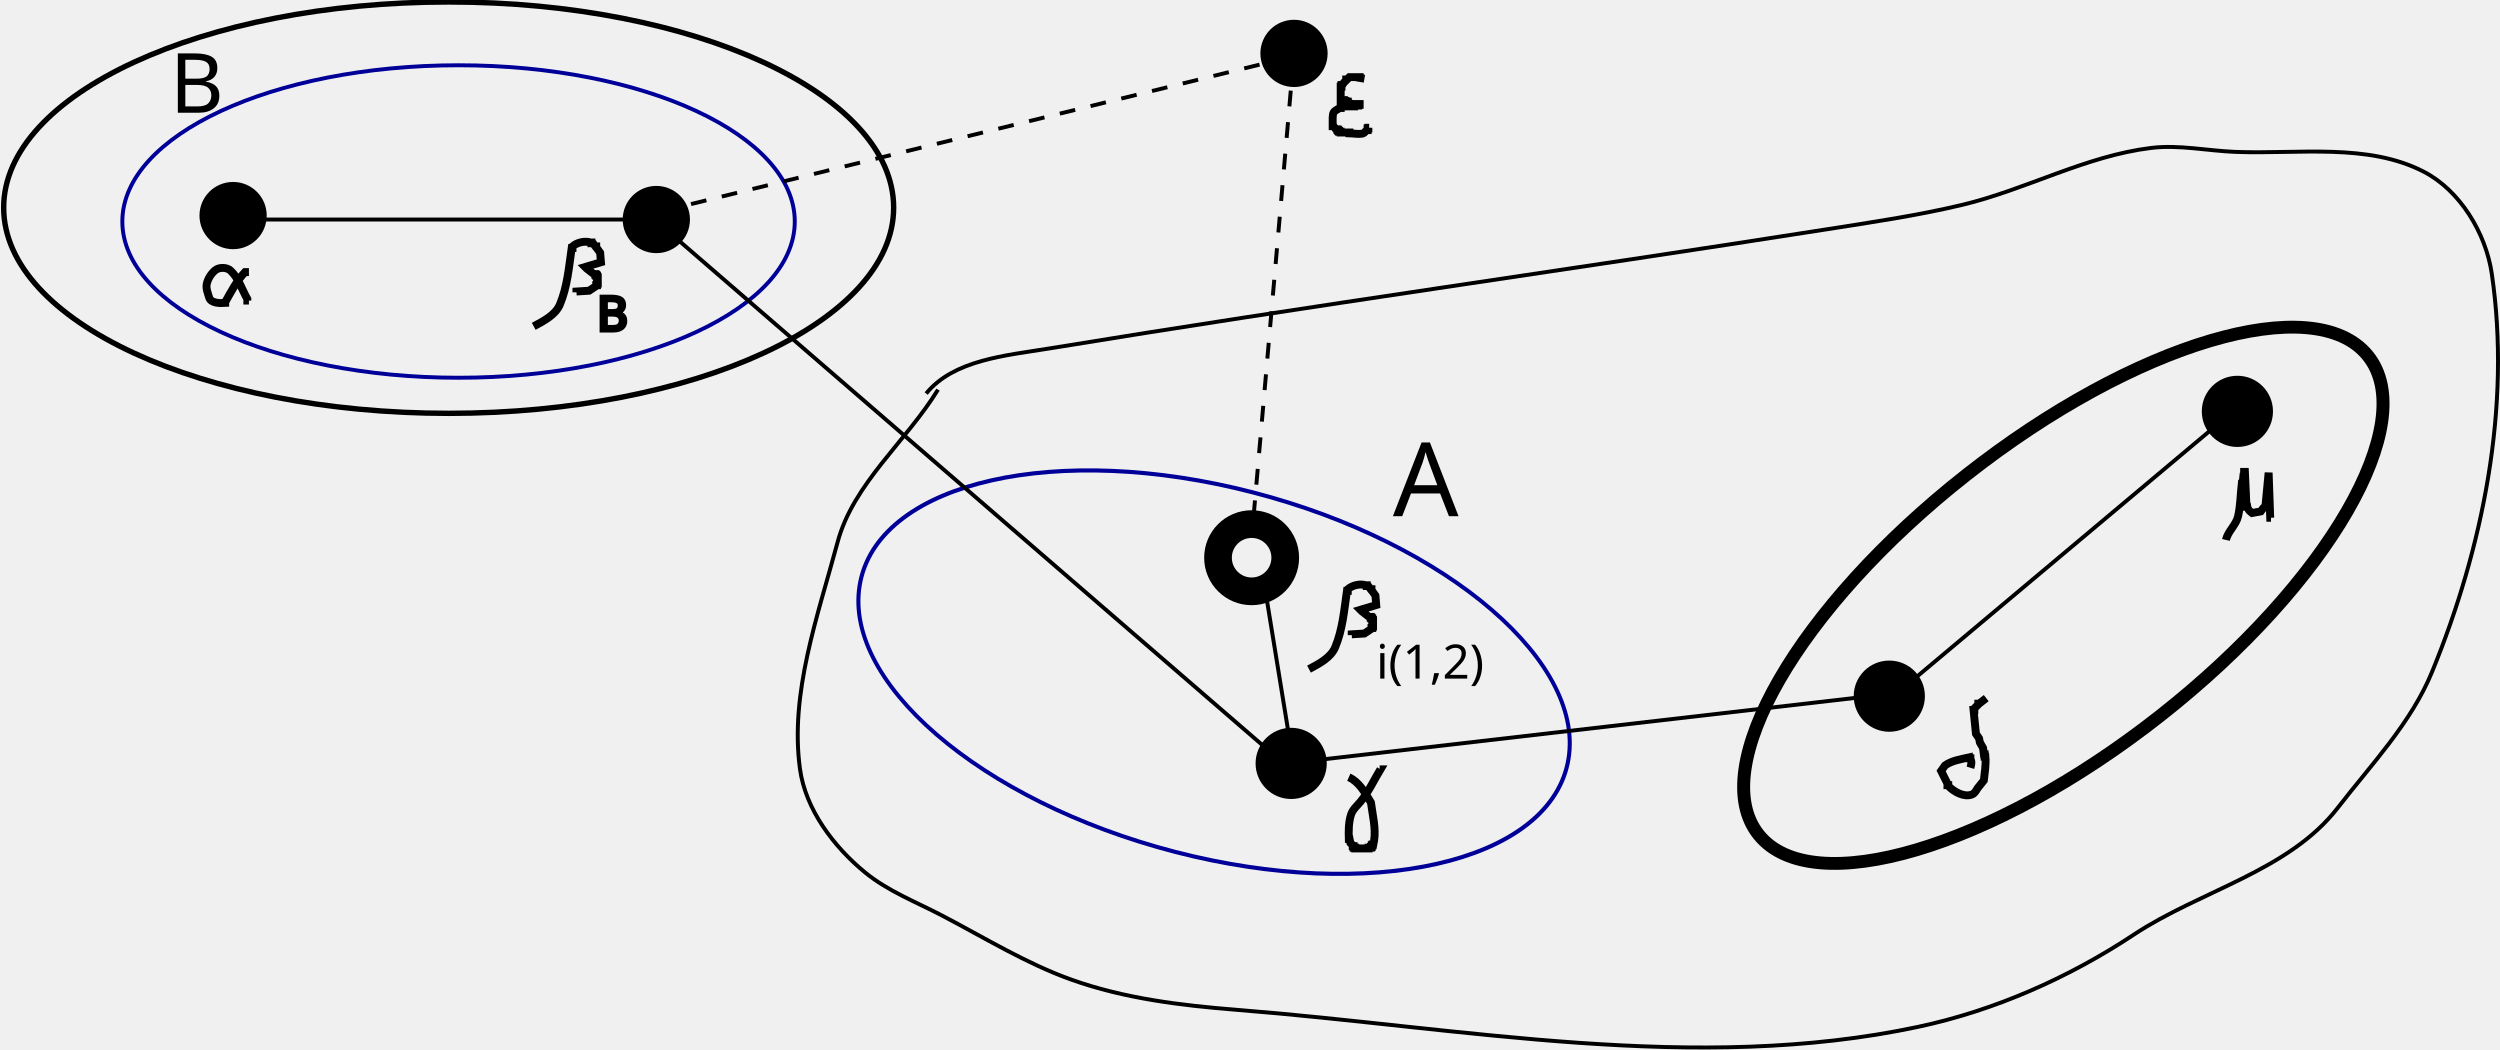
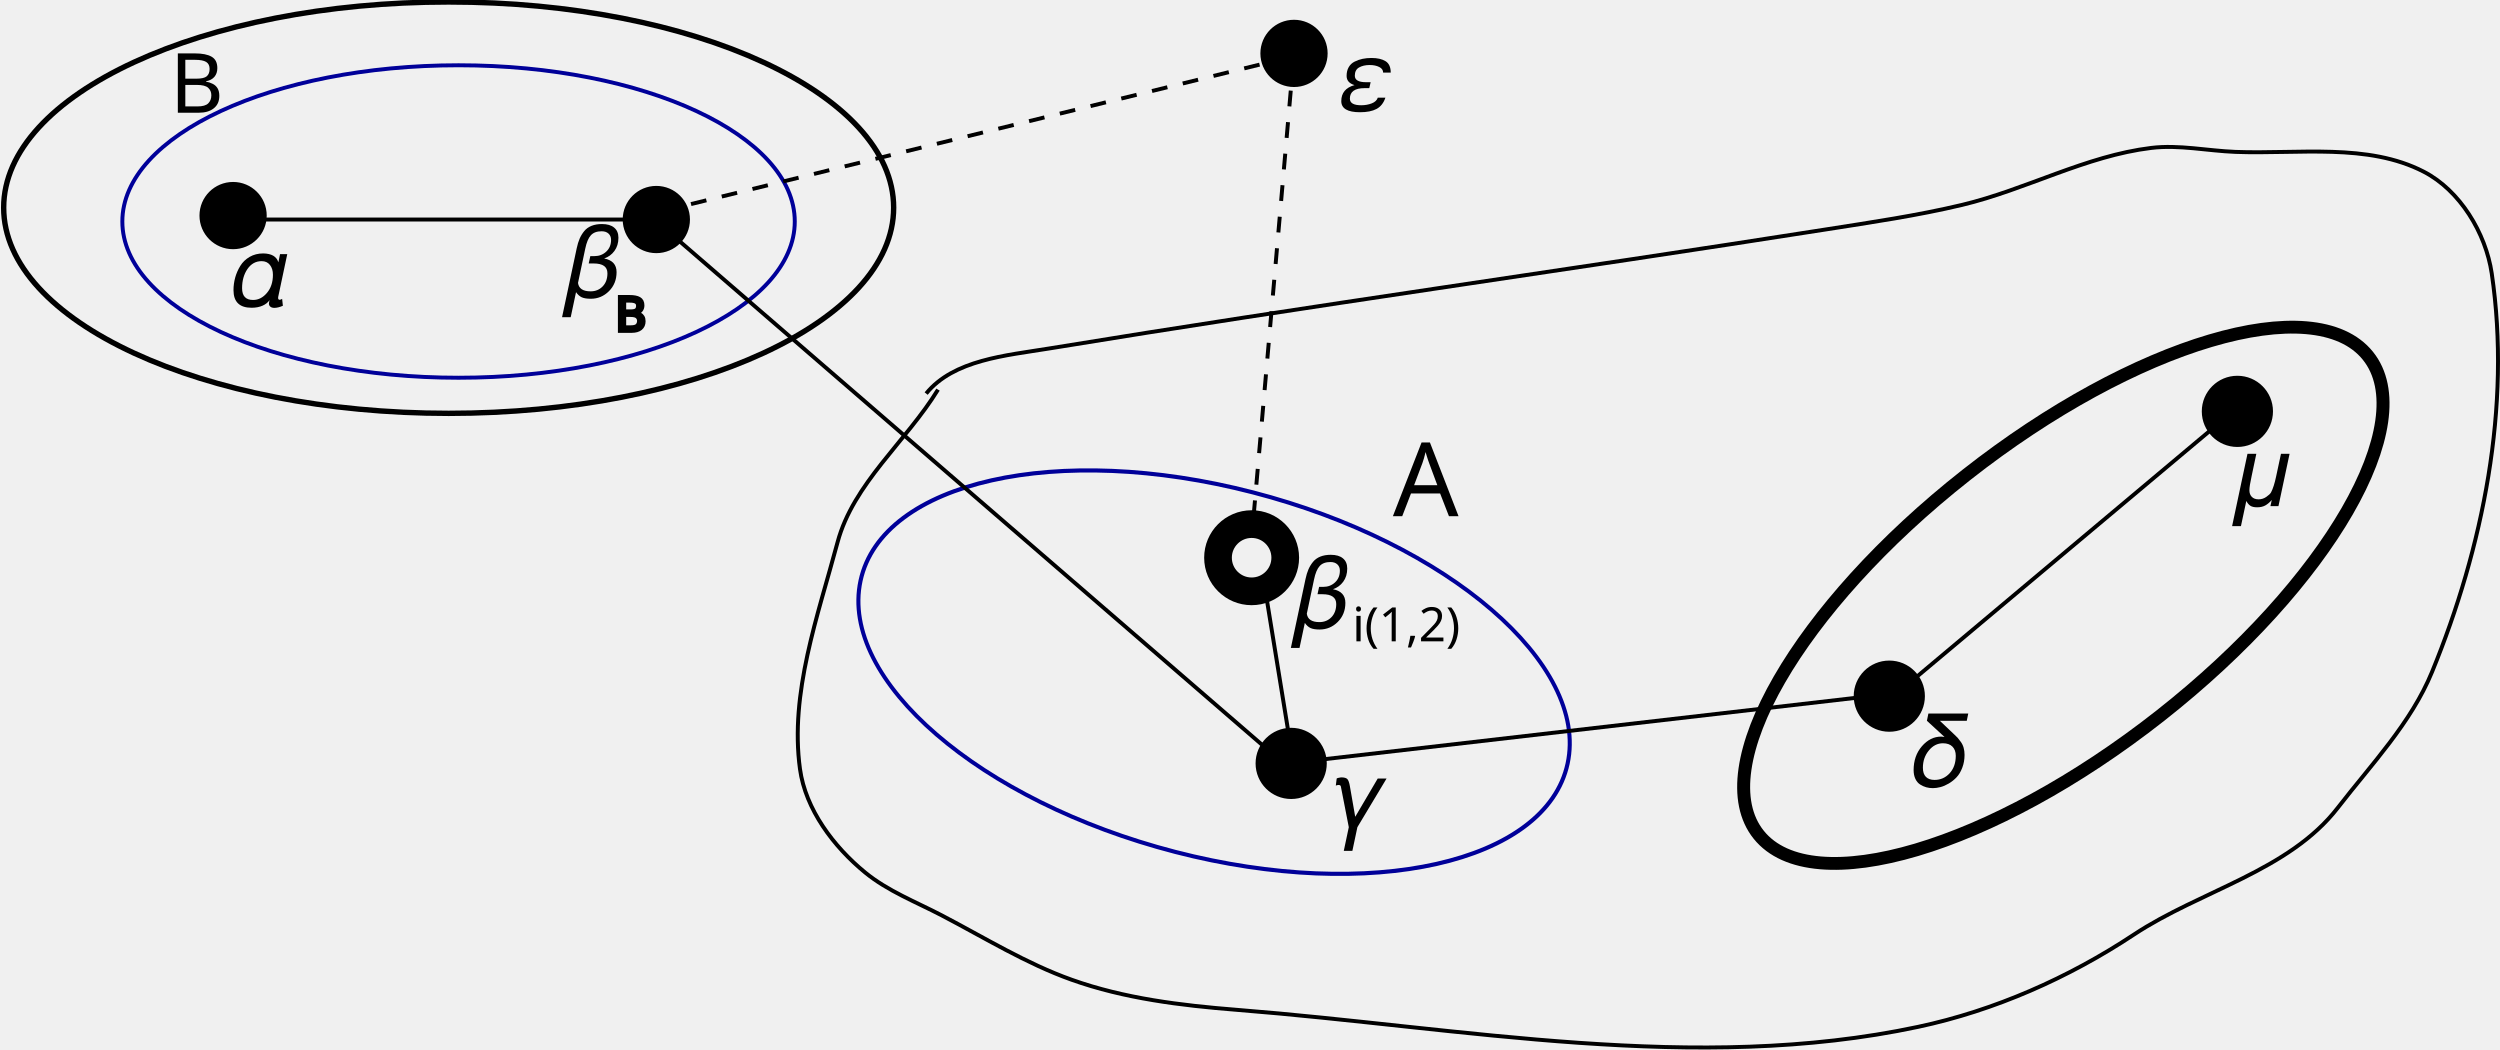
<svg xmlns="http://www.w3.org/2000/svg" version="1.2" viewport-fill="#fff" id="svg3547" width="632.038" height="265.329">
  <defs id="defs3549" />
  <ellipse cx="336.198" cy="87.686" rx="92.321" ry="46.494" transform="matrix(0.9681104,0.2505238,-0.2114351,0.977392,0,0)" id="ellipse3551" style="fill:#ffffff;fill-opacity:0;stroke:#000099;stroke-width:1.039" />
  <ellipse cx="113.43" cy="52.5" rx="112.5" ry="52" id="ellipse3553" style="fill:#ffffff;fill-opacity:0;stroke:#000000;stroke-width:1.364" />
  <ellipse cx="115.93" cy="56" rx="85" ry="39.5" id="ellipse3555" style="fill:#ffffff;fill-opacity:0;stroke:#000099" />
  <ellipse cx="312.088" cy="440.783" rx="97.956" ry="39.082" transform="matrix(0.7860637,-0.6181454,0.6268935,0.7791049,0,0)" id="ellipse3557" style="fill:#ffffff;fill-opacity:0;stroke:#000000;stroke-width:3.261" />
  <line x1="319.93" y1="149.5" x2="326.93" y2="192.5" id="line3559" style="fill:none;stroke:#000000" />
-   <path d="m 62.93,68.796 -1,0 c -2.085,2.202 -3.512,4.958 -5,7.6 l 0,0.2 c -1.415,0.102 -3.64,0.021 -4.04,-1.34 -0.33,-1.124 -0.868,-2.315 -0.62,-3.46 0.287,-1.322 1.084,-2.59 2.12,-3.46 0.996,-0.836 2.95,-0.808 3.9,0.08 2.031,1.897 2.864,4.765 4.24,7.18 l 0,0.4 0.4,0" id="path3561" style="fill:none;stroke:#000000;stroke-width:2" />
-   <path d="m 330.93,169.166 c 2.532,-1.359 5.508,-2.871 6.62,-5.52 1.882,-4.483 2.292,-9.466 2.98,-14.28 l 0.2,0 0,-0.4 c 1.189,-1.024 3.102,-1.466 4.6,-1 l 0.2,0 0,0.2 0.4,0 0.6,0.8 0.2,0 0,0.2 1,1.4 0.2,2.4 -4,1.2 0.4,0.4 1.8,1.4 0.4,0 0,0.2 0.2,0 0,0.2 0.2,0 0,0.4 0.2,0 0,1.6 -0.2,0 0,0.4 -0.2,0 0,0.2 -1.8,1.2 -3.2,0.2 0,0.2" id="path3563" style="fill:none;stroke:#000000;stroke-width:2" />
-   <text x="347.93" y="171.564" rotate="0" font-size="12" id="text3565" style="font-size:12px;font-family:Verdana">i(1,2)</text>
-   <path d="m 340.997,196.5 c 2.595,1.14 4.147,3.966 5.6,6.4 0.414,3.184 1.276,6.424 0.8,9.6 l -0.2,1 -0.2,0 0,0.2 -0.2,0 0,0.4 -0.2,0 0,0.2 -0.6,0 0,0.2 -3.4,0 0,-0.2 -0.4,0 0,-0.4 -0.2,0 0,-0.2 -0.6,-0.6 -0.2,-1 -0.2,0 c -0.062,-2.075 -0.068,-4.228 0.58,-6.2 0.416,-1.268 1.528,-2.192 2.38,-3.22 2.044,-2.466 3.388,-5.436 5.04,-8.18 l -0.2,0" id="path3567" style="fill:none;stroke:#000000;stroke-width:2" />
-   <path d="m 498.145,194.1 c 0.224,-0.698 0.415,-1.595 0,-2.2 l 0,-0.2 -0.4,0 0,-0.2 c -2.059,0.451 -4.273,0.791 -6,2 l -1,1.4 1.6,3.2 0,0.4 0.2,0 0,0.2 c 1.493,1.528 4.067,2.957 6.04,2.14 0.633,-0.262 1.019,-0.946 1.36,-1.54 l 1.6,-2 c 0.225,-1.992 0.571,-4.003 0.4,-6 l -0.2,0 0,-0.6 -0.2,0 -0.2,-1.6 -0.8,-1.4 -0.2,-1 -0.8,-1.2 -0.6,-6 0.2,0 0,-0.4 1,-1 0,-0.2 0.2,0 1.8,-1.4" id="path3569" style="fill:none;stroke:#000000;stroke-width:2" />
-   <path d="m 562.745,136.5 c 0.494,-2.166 2.549,-3.758 3.06,-5.92 0.639,-2.703 0.627,-5.52 0.94,-8.28 l 0.2,0 0.2,-1.8 0.2,0 0,-1.2 0.2,0 0.4,8.8 0.2,0 c 0.099,0.659 0.664,1.203 1.2,1.6 l 2.2,-0.4 0.6,-0.8 0.6,-0.6 0.8,-8.4 0.4,11.4 0.2,0" id="path3571" style="fill:none;stroke:#000000;stroke-width:2" />
  <circle cx="477.645" cy="176" r="8.5" id="circle3573" style="stroke:#000000" />
  <line x1="329.93" y1="192.5" x2="477.145" y2="175.5" id="line3575" style="fill:none;stroke:#000000" />
  <circle cx="565.645" cy="104" r="8.5" id="circle3577" style="stroke:#000000" />
  <line x1="478.145" y1="176.5" x2="565.145" y2="103.5" id="line3579" style="fill:none;stroke:#000000" />
  <path d="m 237.145,98.5 c -8.042,13.136 -21.418,23.721 -25.4,38.6 -5.005,18.703 -12.128,38.118 -9.5,57.3 1.401,10.225 8.512,19.664 16.5,26.2 5.706,4.668 12.764,7.39 19.3,10.8 10.851,5.661 21.371,12.193 32.9,16.3 13.31,4.741 27.615,6.483 41.7,7.6 57.272,4.541 116.111,16.277 172.3,4.3 19.323,-4.119 38.025,-12.394 54.5,-23.3 16.891,-11.181 39.212,-16.073 51.6,-32.1 8.511,-11.01 18.516,-21.426 23.8,-34.3 12.9,-31.43 20.085,-67.193 15.1,-100.8 -1.512,-10.197 -8.037,-20.977 -17.2,-25.7 -14.181,-7.31 -31.658,-4.389 -47.6,-5 -7.103,-0.272 -14.244,-1.858 -21.3,-1 -16.519,2.008 -31.614,10.536 -47.8,14.4 -11.333,2.706 -22.89,4.39 -34.4,6.2 -65.427,10.29 -131.043,19.373 -196.4,30.1 -10.895,1.788 -24.137,2.831 -31.1,11.4" id="path3581" style="fill:none;stroke:#000000" />
  <line x1="316.93" y1="130.5" x2="327.145" y2="13.5" id="line3583" style="fill:none;stroke:#000000;stroke-dasharray:4, 4" />
-   <path d="m 344.945,19.9 -1.2,-0.2 0,-0.2 -2.6,0 -0.6,0.6 -0.2,0 0,0.2 -0.6,0.6 -0.4,0.6 -0.2,0 0,0.4 -0.2,0 0,3.4 0.8,0 0,0.2 0.4,0 0,0.2 0.6,0 0,0.2 0.4,0 0.4,0.4 -0.2,0 2.4,0 0,0.2 -0.4,0 0,0.2 -1,0 0,0.2 -1,0 0,-0.2 -2.4,0.4 0,0.2 -0.2,0 c -0.645,0.395 -1.568,0.739 -1.72,1.48 -0.209,1.019 -0.053,2.08 -0.08,3.12 l 0.2,0 0.6,0.8 0.4,0 0,0.2 0.2,0 0,0.2 0.2,0 0,0.2 0.4,0 0,0.2 2.2,0 0,0.2 c 1.107,0.027 2.231,0.278 3.32,0.08 0.457,-0.083 0.72,-0.587 1.08,-0.88 l 0.2,0 0,-0.4 0.2,0 0,-0.2 0.2,0" id="path3585" style="fill:none;stroke:#000000;stroke-width:2" />
  <text x="352.145" y="130.5" rotate="0" font-size="26" id="text3587" style="font-size:26px;font-family:Verdana">A</text>
  <text x="42.93" y="28.5" rotate="0" font-size="21" id="text3589" style="font-size:21px;font-family:Verdana">B</text>
  <text x="280.145" y="175.5" rotate="0" font-size="12" id="text3591" style="font-size:12px;font-family:Verdana;fill-opacity:0;stroke-width:7">Text</text>
-   <path d="m 134.93,82.5 c 2.532,-1.359 5.508,-2.871 6.62,-5.52 1.882,-4.483 2.292,-9.466 2.98,-14.28 l 0.2,0 0,-0.4 c 1.189,-1.024 3.102,-1.466 4.6,-1 l 0.2,0 0,0.2 0.4,0 0.6,0.8 0.2,0 0,0.2 1,1.4 0.2,2.4 -4,1.2 0.4,0.4 1.8,1.4 0.4,0 0,0.2 0.2,0 0,0.2 0.2,0 0,0.4 0.2,0 0,1.6 -0.2,0 0,0.4 -0.2,0 0,0.2 -1.8,1.2 -3.2,0.2 0,0.2" id="path3593" style="fill:none;stroke:#000000;stroke-width:2" />
  <line x1="164.93" y1="55.5" x2="59.93" y2="55.5" id="line3595" style="fill:none;stroke:#000000" />
  <line x1="168.93" y1="58.5" x2="323.93" y2="192.5" id="line3597" style="fill:none;stroke:#000000" />
  <line x1="166.93" y1="53.5" x2="325.93" y2="14.5" id="line3599" style="fill:none;stroke:#000000;stroke-dasharray:4, 4" />
-   <text x="150.93" y="83.564" rotate="0" font-size="12" id="text3601" style="font-size:12px;font-family:Verdana;stroke:#000000">B</text>
  <circle cx="327.145" cy="13.5" r="8" id="circle3603" style="stroke:#000000" />
  <circle cx="58.93" cy="54.5" r="8" id="circle3605" style="stroke:#000000" />
  <circle cx="326.43" cy="193" r="8.5" id="circle3607" style="stroke:#000000" />
  <circle cx="165.93" cy="55.5" r="8" id="circle3609" style="stroke:#000000" />
  <circle cx="316.43" cy="141" r="8.5" id="circle3611" style="fill-opacity:0;stroke:#000000;stroke-width:7" />
+   <text xml:space="preserve" style="font-style:normal;font-weight:normal;font-size:25.307px;line-height:125%;font-family:sans-serif;letter-spacing:0px;word-spacing:0px;fill:#000000;fill-opacity:1;stroke:none;stroke-width:1px;stroke-linecap:butt;stroke-linejoin:miter;stroke-opacity:1" x="58.422" y="77.505" id="text3344-2-3">
+     <tspan id="tspan3346-45-9" x="58.422" y="77.505">𝛼</tspan>
+   </text>
+   <g id="g3641" transform="translate(241.3405,237.2888)">
+     <text style="font-size:12px;font-family:Verdana;stroke:#000000" id="text3834-3" font-size="12" rotate="0" y="-153.639" x="-85.781">B</text>
+     <text id="text3344-94" y="-162.118" x="-98.679" style="font-style:normal;font-weight:normal;font-size:25.307px;line-height:125%;font-family:sans-serif;letter-spacing:0px;word-spacing:0px;fill:#000000;fill-opacity:1;stroke:none;stroke-width:1px;stroke-linecap:butt;stroke-linejoin:miter;stroke-opacity:1" xml:space="preserve">
+       <tspan y="-162.118" x="-98.679" id="tspan3346-22">𝛽</tspan>
+     </text>
+   </g>
+   <g transform="translate(62.76068,-17.36427)" id="g3646-4">
+     <text style="font-size:12px;font-family:Verdana" id="text3798-1" font-size="12" rotate="0" y="179.5" x="279.145">i(1,2)</text>
+     <text style="font-size:12px;font-family:Verdana;fill-opacity:0;stroke-width:7" id="text3824-7" font-size="12" rotate="0" y="175.5" x="280.145">Text</text>
+     <text id="text3344-5-1" y="176.156" x="264.153" style="font-style:normal;font-weight:normal;font-size:25.307px;line-height:125%;font-family:sans-serif;letter-spacing:0px;word-spacing:0px;fill:#000000;fill-opacity:1;stroke:none;stroke-width:1px;stroke-linecap:butt;stroke-linejoin:miter;stroke-opacity:1" xml:space="preserve">
+       <tspan y="176.156" x="264.153" id="tspan3346-4-4">𝛽</tspan>
+     </text>
+   </g>
+   <text xml:space="preserve" style="font-style:normal;font-weight:normal;font-size:25.307px;line-height:125%;font-family:sans-serif;letter-spacing:0px;word-spacing:0px;fill:#000000;fill-opacity:1;stroke:none;stroke-width:1px;stroke-linecap:butt;stroke-linejoin:miter;stroke-opacity:1" x="337.451" y="210.092" id="text3344-54-3">
+     <tspan id="tspan3346-2-7" x="337.451" y="210.092">𝛾</tspan>
+   </text>
+   <text xml:space="preserve" style="font-style:normal;font-weight:normal;font-size:25.307px;line-height:125%;font-family:sans-serif;letter-spacing:0px;word-spacing:0px;fill:#000000;fill-opacity:1;stroke:none;stroke-width:1px;stroke-linecap:butt;stroke-linejoin:miter;stroke-opacity:1" x="564.308" y="127.955" id="text3344-3-4">
+     <tspan id="tspan3346-0-6" x="564.308" y="127.955">𝜇</tspan>
+   </text>
+   <text xml:space="preserve" style="font-style:normal;font-weight:normal;font-size:25.307px;line-height:125%;font-family:sans-serif;letter-spacing:0px;word-spacing:0px;fill:#000000;fill-opacity:1;stroke:none;stroke-width:1px;stroke-linecap:butt;stroke-linejoin:miter;stroke-opacity:1" x="483.638" y="198.847" id="text3344-9-2">
+     <tspan id="tspan3346-3-0" x="483.638" y="198.847">𝛿</tspan>
+   </text>
+   <text xml:space="preserve" style="font-style:normal;font-weight:normal;font-size:25.307px;line-height:125%;font-family:sans-serif;letter-spacing:0px;word-spacing:0px;fill:#000000;fill-opacity:1;stroke:none;stroke-width:1px;stroke-linecap:butt;stroke-linejoin:miter;stroke-opacity:1" x="339.02" y="28.125" id="text3344-51-7">
+     <tspan id="tspan3346-8-0" x="339.02" y="28.125">𝜀</tspan>
+   </text>
</svg>
